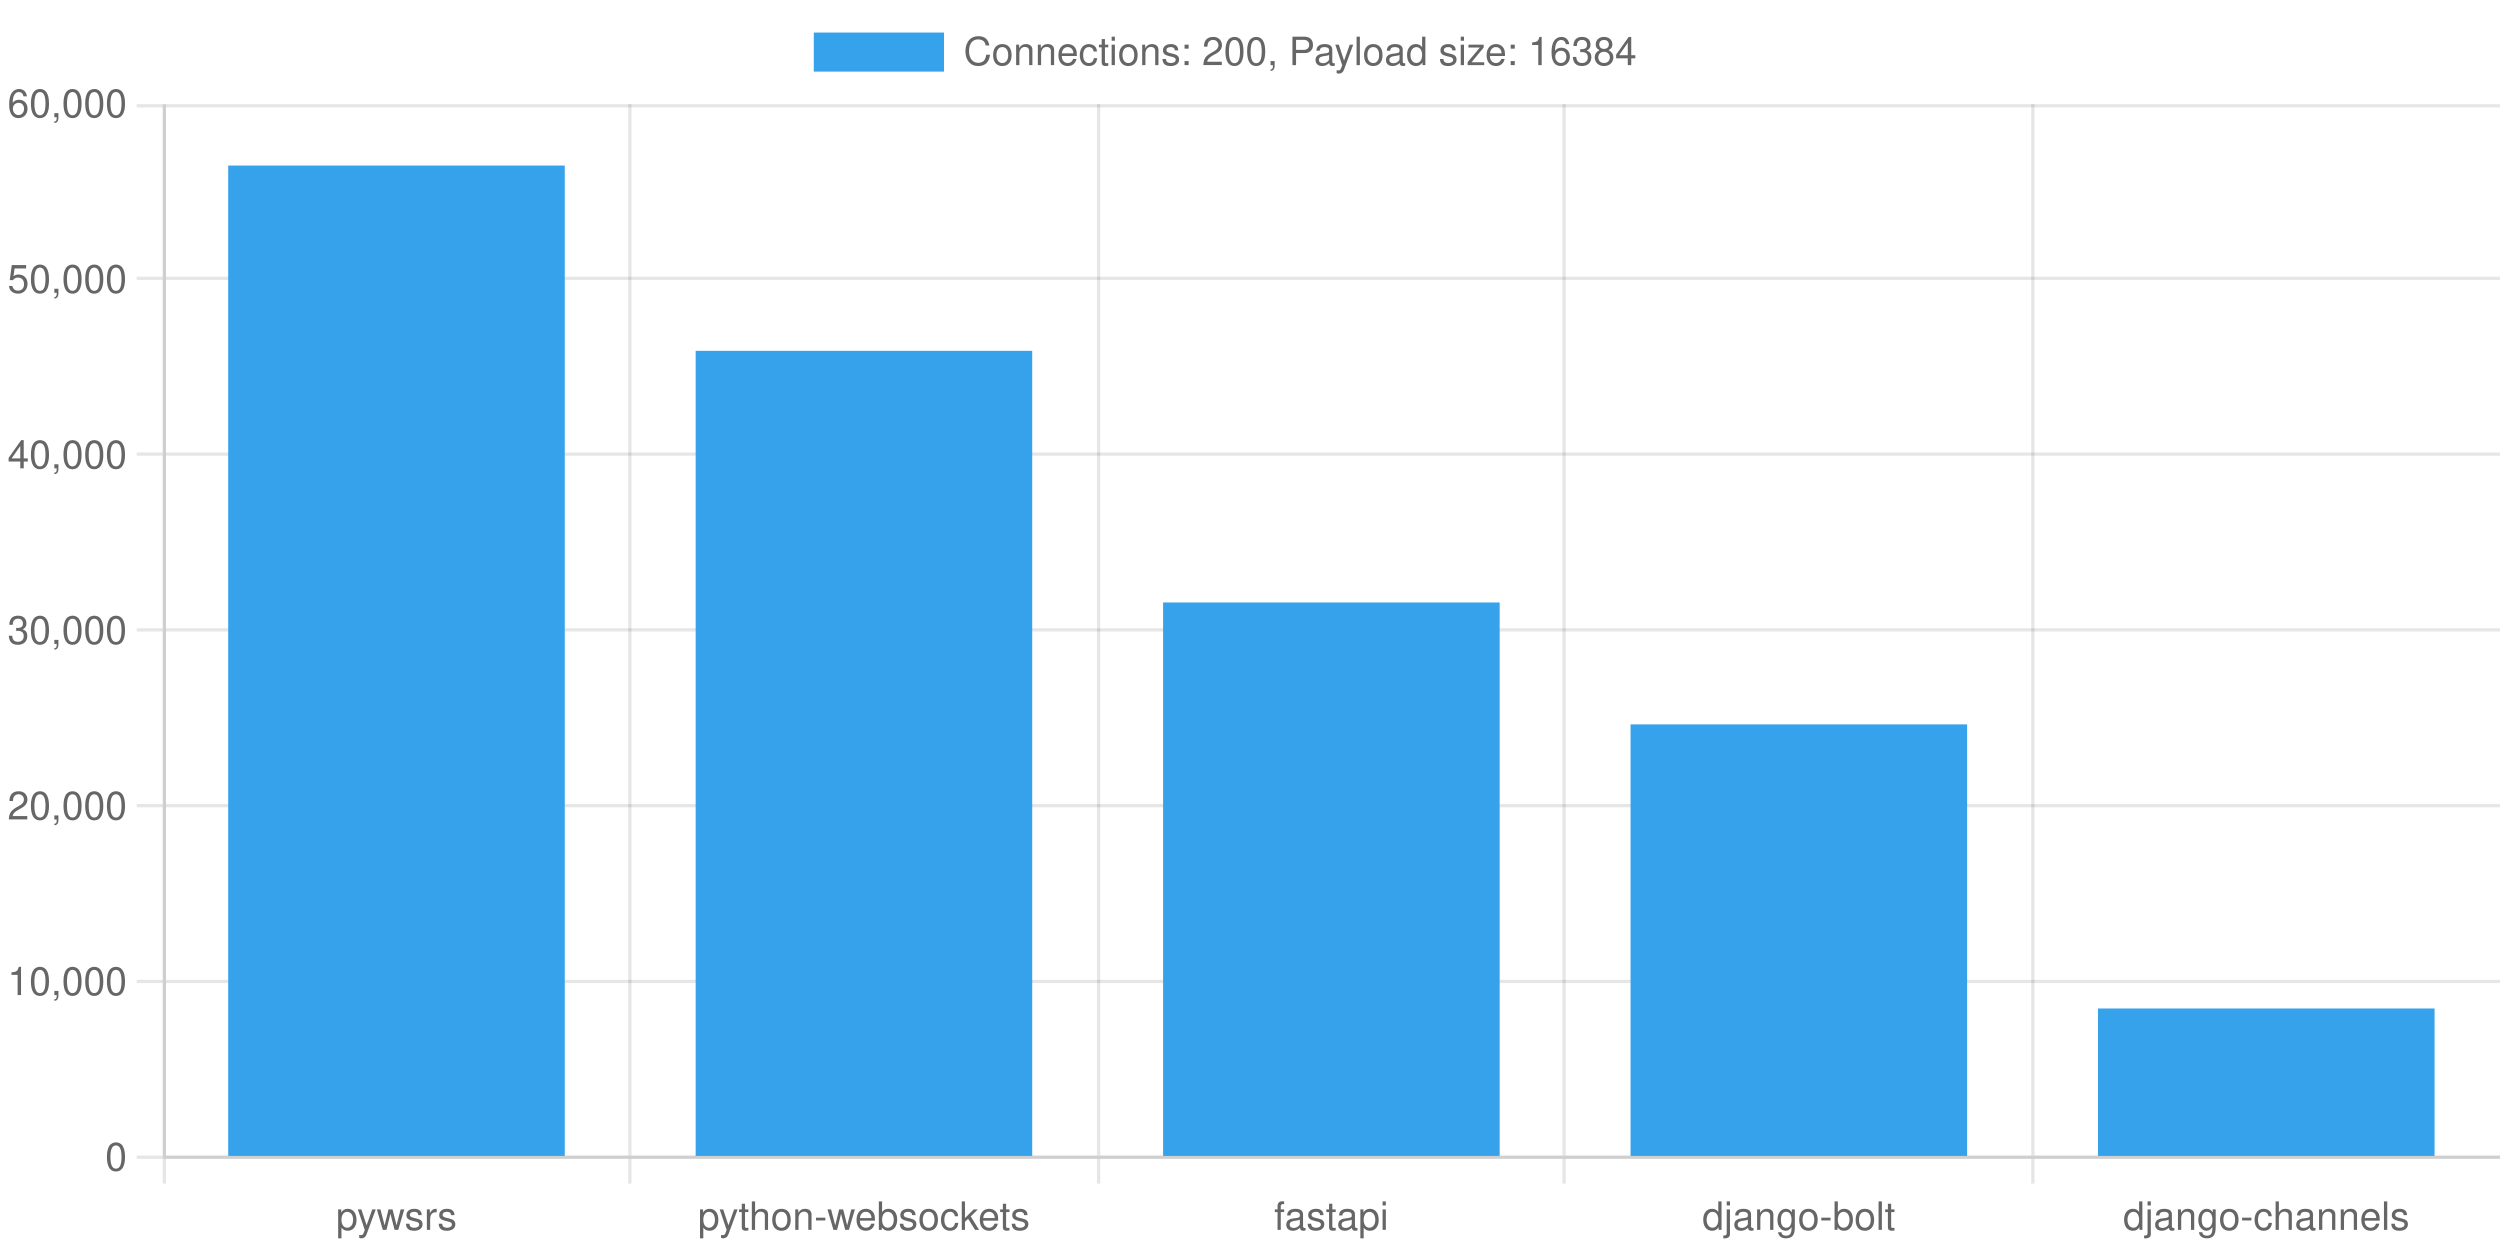
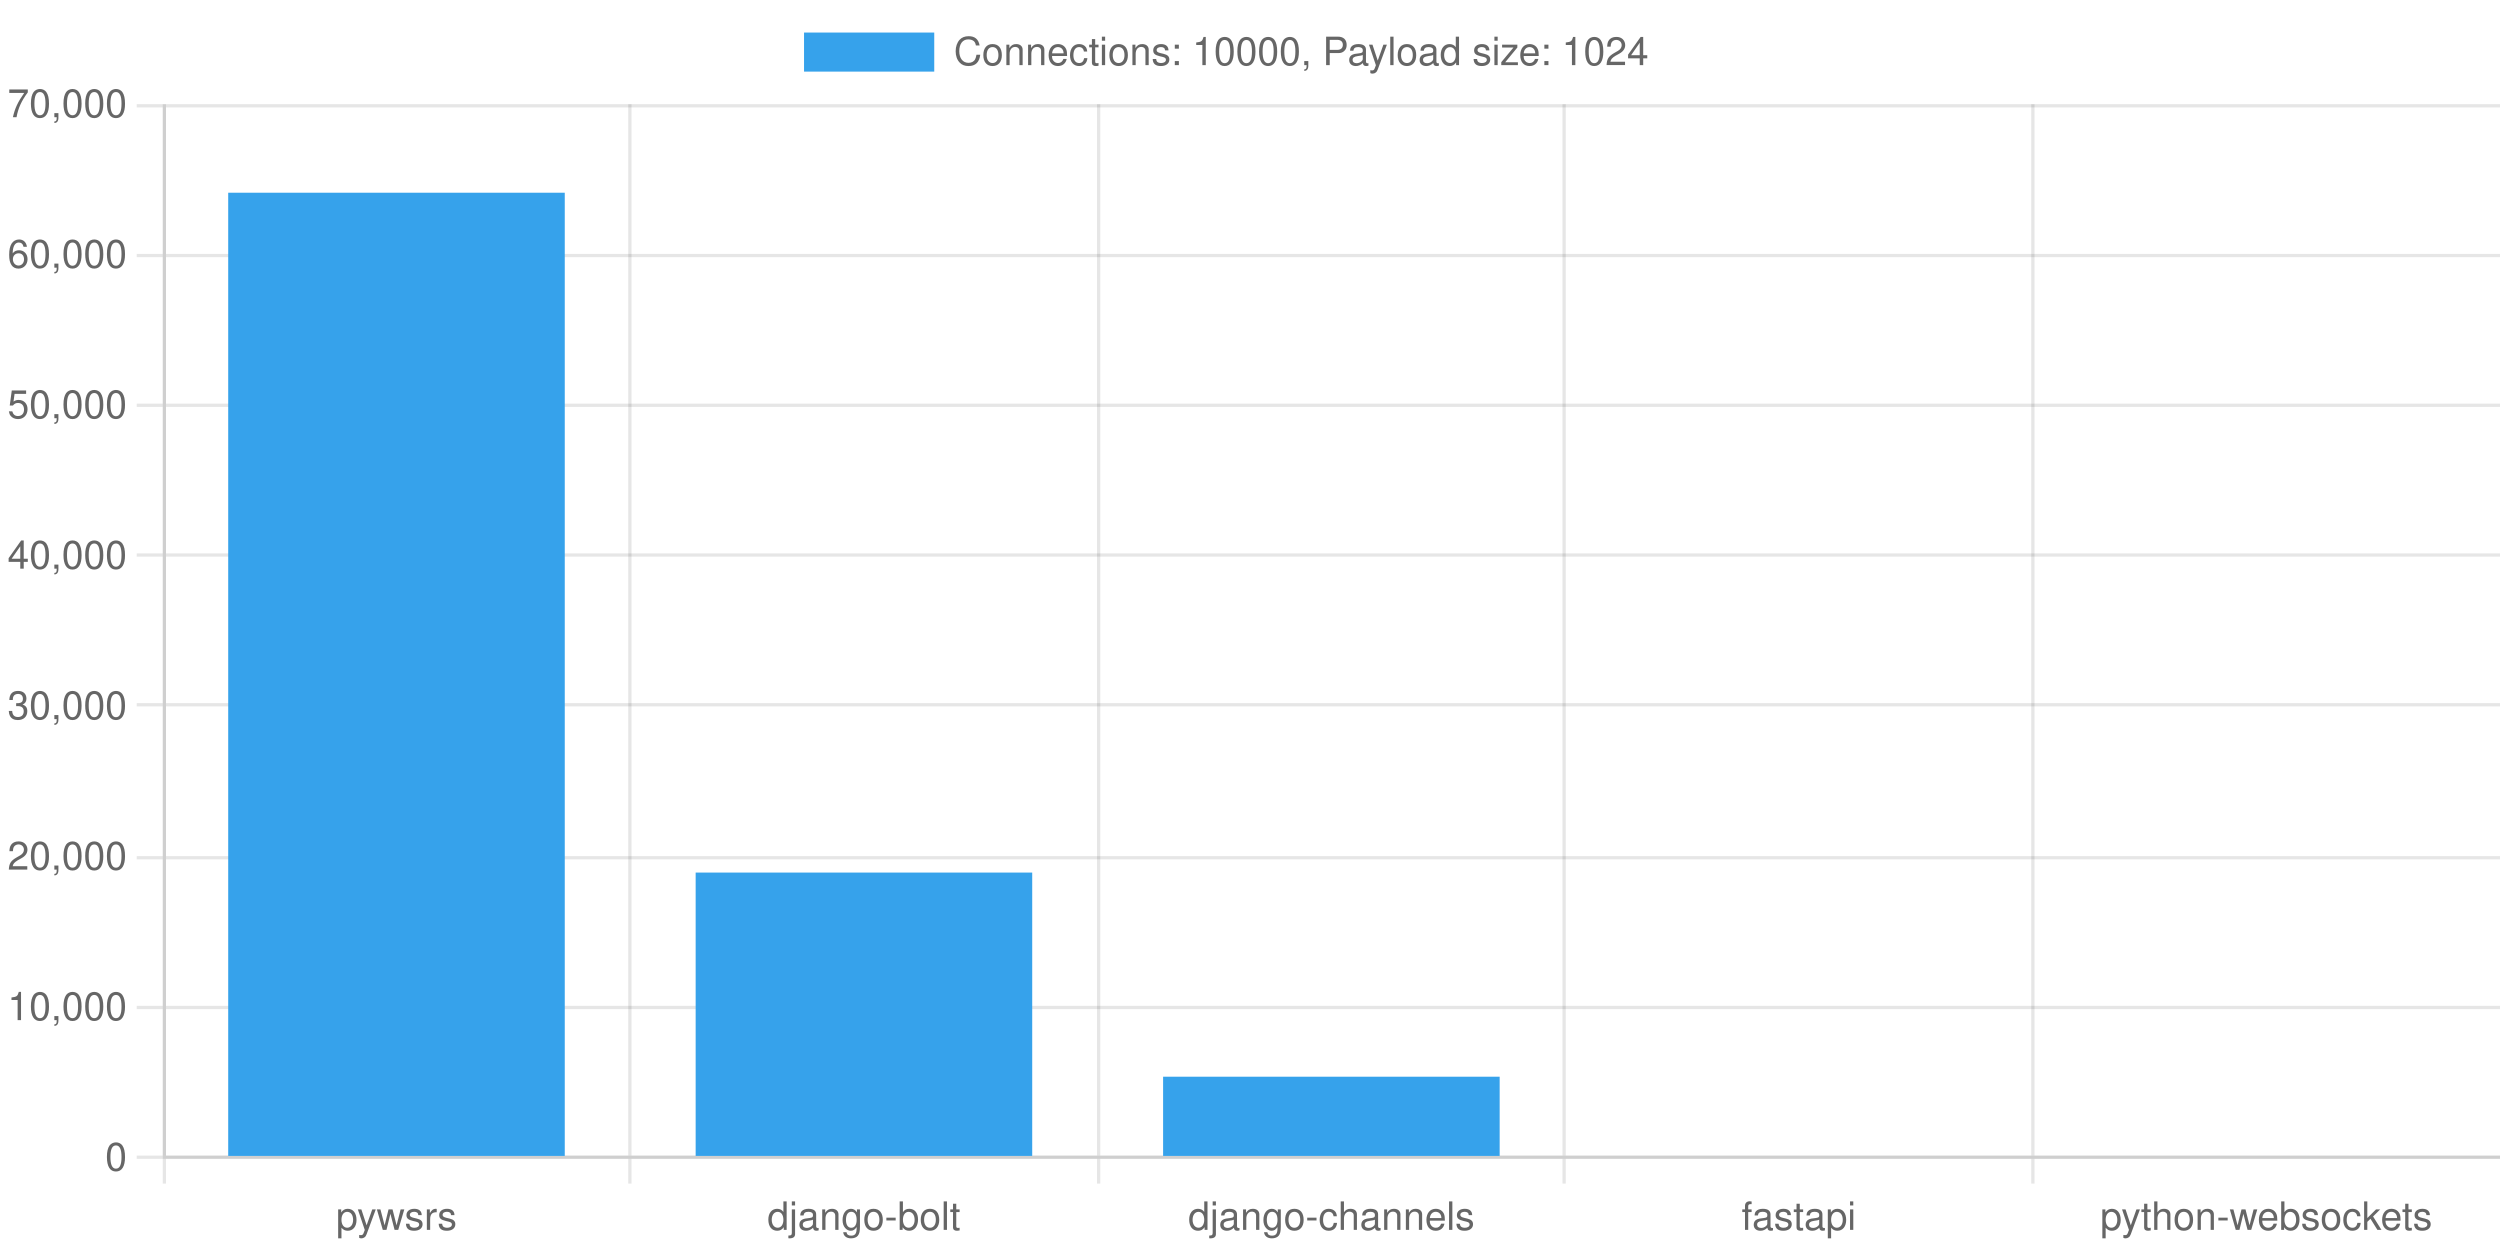
<svg xmlns="http://www.w3.org/2000/svg" version="1.1" width="768px" height="384px" viewBox="0 0 768 384">
  <defs>
    <clipPath id="clip-1" fill-rule="nonzero">
      <path d="M 0,0 L 0,32 768,32 768,0 Z" />
    </clipPath>
    <clipPath id="clip-2" fill-rule="nonzero">
      <path d="M 0,355.6 L 0,384 768,384 768,355.6 Z" />
    </clipPath>
    <clipPath id="clip-3" fill-rule="nonzero">
      <path d="M 0,0 L 0,384 50,384 50,0 Z" />
    </clipPath>
    <clipPath id="clip-4" fill-rule="nonzero">
      <path d="M 50,32 L 50,355.6 768,355.6 768,32 Z" />
    </clipPath>
  </defs>
  <g stroke="none" fill="transparent" fill-rule="nonzero" fill-opacity="1">
    <rect x="0" y="0" width="768" height="384" transform="matrix(1 0 0 1 0 0)" />
  </g>
  <g stroke="rgb(0,0,0)" stroke-width="1" stroke-linecap="butt" stroke-linejoin="miter" stroke-miterlimit="4" stroke-opacity="0.1" fill="none">
    <path d="M 50.5,32 L 50.5,355" />
  </g>
  <g stroke="rgb(0,0,0)" stroke-width="1" stroke-linecap="butt" stroke-linejoin="miter" stroke-miterlimit="4" stroke-opacity="0.1" fill="none">
    <path d="M 50.5,356 L 50.5,363.6" />
  </g>
  <g stroke="rgb(0,0,0)" stroke-width="1" stroke-linecap="butt" stroke-linejoin="miter" stroke-miterlimit="4" stroke-opacity="0.1" fill="none">
    <path d="M 193.5,32 L 193.5,355" />
  </g>
  <g stroke="rgb(0,0,0)" stroke-width="1" stroke-linecap="butt" stroke-linejoin="miter" stroke-miterlimit="4" stroke-opacity="0.1" fill="none">
    <path d="M 193.5,356 L 193.5,363.6" />
  </g>
  <g stroke="rgb(0,0,0)" stroke-width="1" stroke-linecap="butt" stroke-linejoin="miter" stroke-miterlimit="4" stroke-opacity="0.1" fill="none">
    <path d="M 337.5,32 L 337.5,355" />
  </g>
  <g stroke="rgb(0,0,0)" stroke-width="1" stroke-linecap="butt" stroke-linejoin="miter" stroke-miterlimit="4" stroke-opacity="0.1" fill="none">
    <path d="M 337.5,356 L 337.5,363.6" />
  </g>
  <g stroke="rgb(0,0,0)" stroke-width="1" stroke-linecap="butt" stroke-linejoin="miter" stroke-miterlimit="4" stroke-opacity="0.1" fill="none">
    <path d="M 480.5,32 L 480.5,355" />
  </g>
  <g stroke="rgb(0,0,0)" stroke-width="1" stroke-linecap="butt" stroke-linejoin="miter" stroke-miterlimit="4" stroke-opacity="0.1" fill="none">
    <path d="M 480.5,356 L 480.5,363.6" />
  </g>
  <g stroke="rgb(0,0,0)" stroke-width="1" stroke-linecap="butt" stroke-linejoin="miter" stroke-miterlimit="4" stroke-opacity="0.1" fill="none">
    <path d="M 624.5,32 L 624.5,355" />
  </g>
  <g stroke="rgb(0,0,0)" stroke-width="1" stroke-linecap="butt" stroke-linejoin="miter" stroke-miterlimit="4" stroke-opacity="0.1" fill="none">
    <path d="M 624.5,356 L 624.5,363.6" />
  </g>
  <g stroke="rgb(0,0,0)" stroke-width="1" stroke-linecap="butt" stroke-linejoin="miter" stroke-miterlimit="4" stroke-opacity="0.1" fill="none">
    <path d="M 768.5,32 L 768.5,355" />
  </g>
  <g stroke="rgb(0,0,0)" stroke-width="1" stroke-linecap="butt" stroke-linejoin="miter" stroke-miterlimit="4" stroke-opacity="0.1" fill="none">
    <path d="M 768.5,356 L 768.5,363.6" />
  </g>
  <g stroke="rgb(0,0,0)" stroke-width="1" stroke-linecap="butt" stroke-linejoin="miter" stroke-miterlimit="4" stroke-opacity="0.1" fill="none">
    <path d="M 51,355.5 L 768,355.5" />
  </g>
  <g stroke="rgb(0,0,0)" stroke-width="1" stroke-linecap="butt" stroke-linejoin="miter" stroke-miterlimit="4" stroke-opacity="0.1" fill="none">
    <path d="M 42,355.5 L 50,355.5" />
  </g>
  <g stroke="rgb(0,0,0)" stroke-width="1" stroke-linecap="butt" stroke-linejoin="miter" stroke-miterlimit="4" stroke-opacity="0.1" fill="none">
-     <path d="M 51,301.5 L 768,301.5" />
+     <path d="M 51,309.5 L 768,309.5" />
  </g>
  <g stroke="rgb(0,0,0)" stroke-width="1" stroke-linecap="butt" stroke-linejoin="miter" stroke-miterlimit="4" stroke-opacity="0.1" fill="none">
-     <path d="M 42,301.5 L 50,301.5" />
+     <path d="M 42,309.5 L 50,309.5" />
  </g>
  <g stroke="rgb(0,0,0)" stroke-width="1" stroke-linecap="butt" stroke-linejoin="miter" stroke-miterlimit="4" stroke-opacity="0.1" fill="none">
-     <path d="M 51,247.5 L 768,247.5" />
+     <path d="M 51,263.5 L 768,263.5" />
  </g>
  <g stroke="rgb(0,0,0)" stroke-width="1" stroke-linecap="butt" stroke-linejoin="miter" stroke-miterlimit="4" stroke-opacity="0.1" fill="none">
-     <path d="M 42,247.5 L 50,247.5" />
+     <path d="M 42,263.5 L 50,263.5" />
  </g>
  <g stroke="rgb(0,0,0)" stroke-width="1" stroke-linecap="butt" stroke-linejoin="miter" stroke-miterlimit="4" stroke-opacity="0.1" fill="none">
-     <path d="M 51,193.5 L 768,193.5" />
+     <path d="M 51,216.5 L 768,216.5" />
  </g>
  <g stroke="rgb(0,0,0)" stroke-width="1" stroke-linecap="butt" stroke-linejoin="miter" stroke-miterlimit="4" stroke-opacity="0.1" fill="none">
-     <path d="M 42,193.5 L 50,193.5" />
+     <path d="M 42,216.5 L 50,216.5" />
  </g>
  <g stroke="rgb(0,0,0)" stroke-width="1" stroke-linecap="butt" stroke-linejoin="miter" stroke-miterlimit="4" stroke-opacity="0.1" fill="none">
-     <path d="M 51,139.5 L 768,139.5" />
+     <path d="M 51,170.5 L 768,170.5" />
  </g>
  <g stroke="rgb(0,0,0)" stroke-width="1" stroke-linecap="butt" stroke-linejoin="miter" stroke-miterlimit="4" stroke-opacity="0.1" fill="none">
-     <path d="M 42,139.5 L 50,139.5" />
+     <path d="M 42,170.5 L 50,170.5" />
  </g>
  <g stroke="rgb(0,0,0)" stroke-width="1" stroke-linecap="butt" stroke-linejoin="miter" stroke-miterlimit="4" stroke-opacity="0.1" fill="none">
-     <path d="M 51,85.5 L 768,85.5" />
+     <path d="M 51,124.5 L 768,124.5" />
  </g>
  <g stroke="rgb(0,0,0)" stroke-width="1" stroke-linecap="butt" stroke-linejoin="miter" stroke-miterlimit="4" stroke-opacity="0.1" fill="none">
-     <path d="M 42,85.5 L 50,85.5" />
+     <path d="M 42,124.5 L 50,124.5" />
+   </g>
+   <g stroke="rgb(0,0,0)" stroke-width="1" stroke-linecap="butt" stroke-linejoin="miter" stroke-miterlimit="4" stroke-opacity="0.1" fill="none">
+     <path d="M 51,78.5 L 768,78.5" />
+   </g>
+   <g stroke="rgb(0,0,0)" stroke-width="1" stroke-linecap="butt" stroke-linejoin="miter" stroke-miterlimit="4" stroke-opacity="0.1" fill="none">
+     <path d="M 42,78.5 L 50,78.5" />
  </g>
  <g stroke="rgb(0,0,0)" stroke-width="1" stroke-linecap="butt" stroke-linejoin="miter" stroke-miterlimit="4" stroke-opacity="0.1" fill="none">
    <path d="M 51,32.5 L 768,32.5" />
  </g>
  <g stroke="rgb(0,0,0)" stroke-width="1" stroke-linecap="butt" stroke-linejoin="miter" stroke-miterlimit="4" stroke-opacity="0.1" fill="none">
    <path d="M 42,32.5 L 50,32.5" />
  </g>
  <g stroke="none" fill="rgb(54,162,235)" fill-rule="nonzero" fill-opacity="1" clip-path="url(#clip-1)">
-     <path d="M 250,10 L 250,22 290,22 290,10 Z" />
+     <path d="M 247,10 L 247,22 287,22 287,10 Z" />
  </g>
  <g stroke="none" fill="#666" fill-rule="nonzero" fill-opacity="1" clip-path="url(#clip-1)">
    <text style="font:normal 12px 'Helvetica Neue', 'Helvetica', 'Arial', sans-serif;" text-anchor="start" dominant-baseline="middle" transform="matrix(1 0 0 1 0 0)">
-       <tspan x="296" y="16">Connections: 200, Payload size: 16384</tspan>
+       <tspan x="293" y="16">Connections: 10000, Payload size: 1024</tspan>
    </text>
  </g>
  <g stroke="rgb(0,0,0)" stroke-width="1" stroke-linecap="butt" stroke-linejoin="miter" stroke-miterlimit="4" stroke-opacity="0.1" fill="none">
    <path d="M 50,355.5 L 769,355.5" />
  </g>
  <g stroke="none" fill="#666" fill-rule="nonzero" fill-opacity="1" clip-path="url(#clip-2)">
    <text style="font:normal 12px 'Helvetica Neue', 'Helvetica', 'Arial', sans-serif;" text-anchor="middle" dominant-baseline="middle" transform="matrix(1 0 0 1 121.8 366.6)">
      <tspan x="0" y="7.2">pywsrs</tspan>
    </text>
  </g>
  <g stroke="none" fill="#666" fill-rule="nonzero" fill-opacity="1" clip-path="url(#clip-2)">
    <text style="font:normal 12px 'Helvetica Neue', 'Helvetica', 'Arial', sans-serif;" text-anchor="middle" dominant-baseline="middle" transform="matrix(1 0 0 1 265.4 366.6)">
-       <tspan x="0" y="7.2">python-websockets</tspan>
+       <tspan x="0" y="7.2">django-bolt</tspan>
    </text>
  </g>
  <g stroke="none" fill="#666" fill-rule="nonzero" fill-opacity="1" clip-path="url(#clip-2)">
    <text style="font:normal 12px 'Helvetica Neue', 'Helvetica', 'Arial', sans-serif;" text-anchor="middle" dominant-baseline="middle" transform="matrix(1 0 0 1 409 366.6)">
+       <tspan x="0" y="7.2">django-channels</tspan>
+     </text>
+   </g>
+   <g stroke="none" fill="#666" fill-rule="nonzero" fill-opacity="1" clip-path="url(#clip-2)">
+     <text style="font:normal 12px 'Helvetica Neue', 'Helvetica', 'Arial', sans-serif;" text-anchor="middle" dominant-baseline="middle" transform="matrix(1 0 0 1 552.6 366.6)">
      <tspan x="0" y="7.2">fastapi</tspan>
    </text>
  </g>
  <g stroke="none" fill="#666" fill-rule="nonzero" fill-opacity="1" clip-path="url(#clip-2)">
-     <text style="font:normal 12px 'Helvetica Neue', 'Helvetica', 'Arial', sans-serif;" text-anchor="middle" dominant-baseline="middle" transform="matrix(1 0 0 1 552.6 366.6)">
-       <tspan x="0" y="7.2">django-bolt</tspan>
-     </text>
-   </g>
-   <g stroke="none" fill="#666" fill-rule="nonzero" fill-opacity="1" clip-path="url(#clip-2)">
    <text style="font:normal 12px 'Helvetica Neue', 'Helvetica', 'Arial', sans-serif;" text-anchor="middle" dominant-baseline="middle" transform="matrix(1 0 0 1 696.2 366.6)">
-       <tspan x="0" y="7.2">django-channels</tspan>
+       <tspan x="0" y="7.2">python-websockets</tspan>
    </text>
  </g>
  <g stroke="rgb(0,0,0)" stroke-width="1" stroke-linecap="butt" stroke-linejoin="miter" stroke-miterlimit="4" stroke-opacity="0.1" fill="none">
    <path d="M 50.5,32 L 50.5,356" />
  </g>
  <g stroke="none" fill="#666" fill-rule="nonzero" fill-opacity="1" clip-path="url(#clip-3)">
    <text style="font:normal 12px 'Helvetica Neue', 'Helvetica', 'Arial', sans-serif;" text-anchor="end" dominant-baseline="middle" transform="matrix(1 0 0 1 39 355.6)">
      <tspan x="0" y="0">0</tspan>
    </text>
  </g>
  <g stroke="none" fill="#666" fill-rule="nonzero" fill-opacity="1" clip-path="url(#clip-3)">
-     <text style="font:normal 12px 'Helvetica Neue', 'Helvetica', 'Arial', sans-serif;" text-anchor="end" dominant-baseline="middle" transform="matrix(1 0 0 1 39 301.6667)">
+     <text style="font:normal 12px 'Helvetica Neue', 'Helvetica', 'Arial', sans-serif;" text-anchor="end" dominant-baseline="middle" transform="matrix(1 0 0 1 39 309.3714)">
      <tspan x="0" y="0">10,000</tspan>
    </text>
  </g>
  <g stroke="none" fill="#666" fill-rule="nonzero" fill-opacity="1" clip-path="url(#clip-3)">
-     <text style="font:normal 12px 'Helvetica Neue', 'Helvetica', 'Arial', sans-serif;" text-anchor="end" dominant-baseline="middle" transform="matrix(1 0 0 1 39 247.7333)">
+     <text style="font:normal 12px 'Helvetica Neue', 'Helvetica', 'Arial', sans-serif;" text-anchor="end" dominant-baseline="middle" transform="matrix(1 0 0 1 39 263.1429)">
      <tspan x="0" y="0">20,000</tspan>
    </text>
  </g>
  <g stroke="none" fill="#666" fill-rule="nonzero" fill-opacity="1" clip-path="url(#clip-3)">
-     <text style="font:normal 12px 'Helvetica Neue', 'Helvetica', 'Arial', sans-serif;" text-anchor="end" dominant-baseline="middle" transform="matrix(1 0 0 1 39 193.8)">
+     <text style="font:normal 12px 'Helvetica Neue', 'Helvetica', 'Arial', sans-serif;" text-anchor="end" dominant-baseline="middle" transform="matrix(1 0 0 1 39 216.9143)">
      <tspan x="0" y="0">30,000</tspan>
    </text>
  </g>
  <g stroke="none" fill="#666" fill-rule="nonzero" fill-opacity="1" clip-path="url(#clip-3)">
-     <text style="font:normal 12px 'Helvetica Neue', 'Helvetica', 'Arial', sans-serif;" text-anchor="end" dominant-baseline="middle" transform="matrix(1 0 0 1 39 139.8667)">
+     <text style="font:normal 12px 'Helvetica Neue', 'Helvetica', 'Arial', sans-serif;" text-anchor="end" dominant-baseline="middle" transform="matrix(1 0 0 1 39 170.6857)">
      <tspan x="0" y="0">40,000</tspan>
    </text>
  </g>
  <g stroke="none" fill="#666" fill-rule="nonzero" fill-opacity="1" clip-path="url(#clip-3)">
-     <text style="font:normal 12px 'Helvetica Neue', 'Helvetica', 'Arial', sans-serif;" text-anchor="end" dominant-baseline="middle" transform="matrix(1 0 0 1 39 85.93333)">
+     <text style="font:normal 12px 'Helvetica Neue', 'Helvetica', 'Arial', sans-serif;" text-anchor="end" dominant-baseline="middle" transform="matrix(1 0 0 1 39 124.4571)">
      <tspan x="0" y="0">50,000</tspan>
    </text>
  </g>
  <g stroke="none" fill="#666" fill-rule="nonzero" fill-opacity="1" clip-path="url(#clip-3)">
-     <text style="font:normal 12px 'Helvetica Neue', 'Helvetica', 'Arial', sans-serif;" text-anchor="end" dominant-baseline="middle" transform="matrix(1 0 0 1 39 32)">
+     <text style="font:normal 12px 'Helvetica Neue', 'Helvetica', 'Arial', sans-serif;" text-anchor="end" dominant-baseline="middle" transform="matrix(1 0 0 1 39 78.22857)">
      <tspan x="0" y="0">60,000</tspan>
    </text>
  </g>
-   <g stroke="none" fill="rgb(54,162,235)" fill-rule="nonzero" fill-opacity="1" clip-path="url(#clip-4)">
-     <path d="M 70.104,50.859 L 70.104,355.1 173.496,355.1 173.496,50.859 Z" />
+   <g stroke="none" fill="#666" fill-rule="nonzero" fill-opacity="1" clip-path="url(#clip-3)">
+     <text style="font:normal 12px 'Helvetica Neue', 'Helvetica', 'Arial', sans-serif;" text-anchor="end" dominant-baseline="middle" transform="matrix(1 0 0 1 39 32)">
+       <tspan x="0" y="0">70,000</tspan>
+     </text>
  </g>
  <g stroke="none" fill="rgb(54,162,235)" fill-rule="nonzero" fill-opacity="1" clip-path="url(#clip-4)">
-     <path d="M 213.704,107.775 L 213.704,355.1 317.096,355.1 317.096,107.775 Z" />
+     <path d="M 70.104,59.204 L 70.104,355.1 173.496,355.1 173.496,59.204 Z" />
  </g>
  <g stroke="none" fill="rgb(54,162,235)" fill-rule="nonzero" fill-opacity="1" clip-path="url(#clip-4)">
-     <path d="M 357.304,185.081 L 357.304,355.1 460.696,355.1 460.696,185.081 Z" />
+     <path d="M 213.704,268.052 L 213.704,355.1 317.096,355.1 317.096,268.052 Z" />
  </g>
  <g stroke="none" fill="rgb(54,162,235)" fill-rule="nonzero" fill-opacity="1" clip-path="url(#clip-4)">
-     <path d="M 500.904,222.53 L 500.904,355.1 604.296,355.1 604.296,222.53 Z" />
-   </g>
-   <g stroke="none" fill="rgb(54,162,235)" fill-rule="nonzero" fill-opacity="1" clip-path="url(#clip-4)">
-     <path d="M 644.504,309.805 L 644.504,355.1 747.896,355.1 747.896,309.805 Z" />
+     <path d="M 357.304,330.764 L 357.304,355.1 460.696,355.1 460.696,330.764 Z" />
  </g>
</svg>
